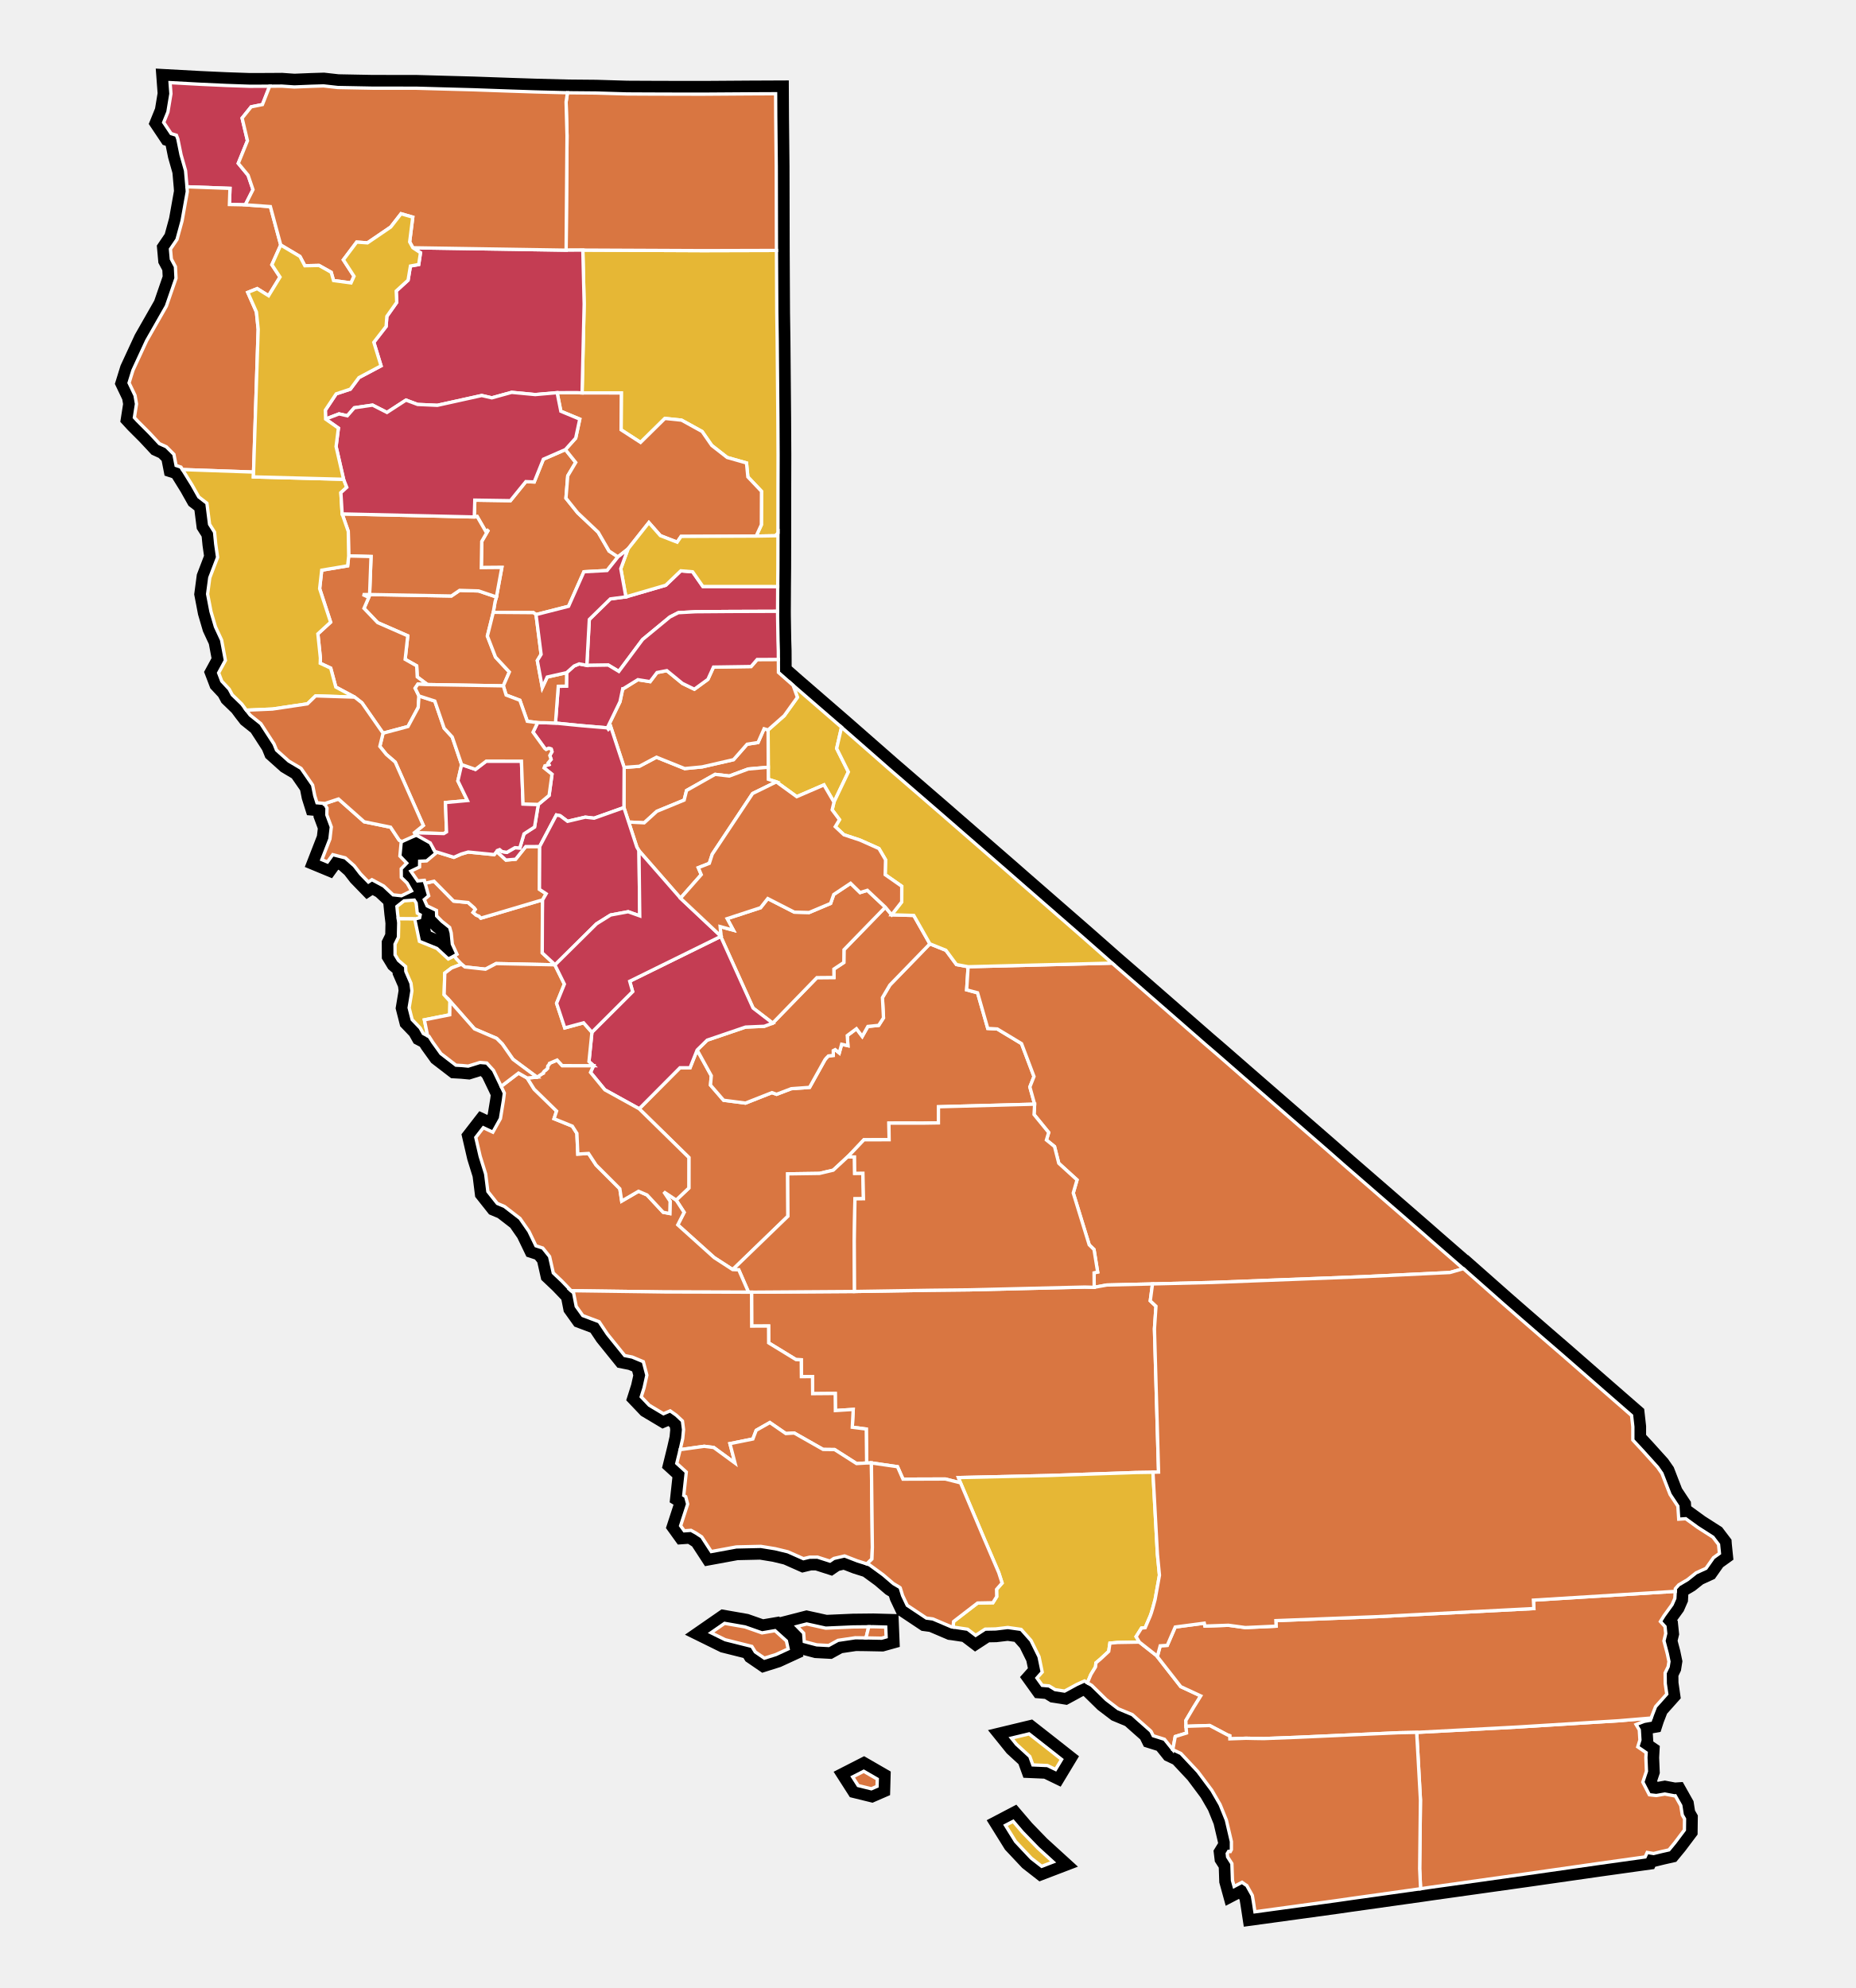
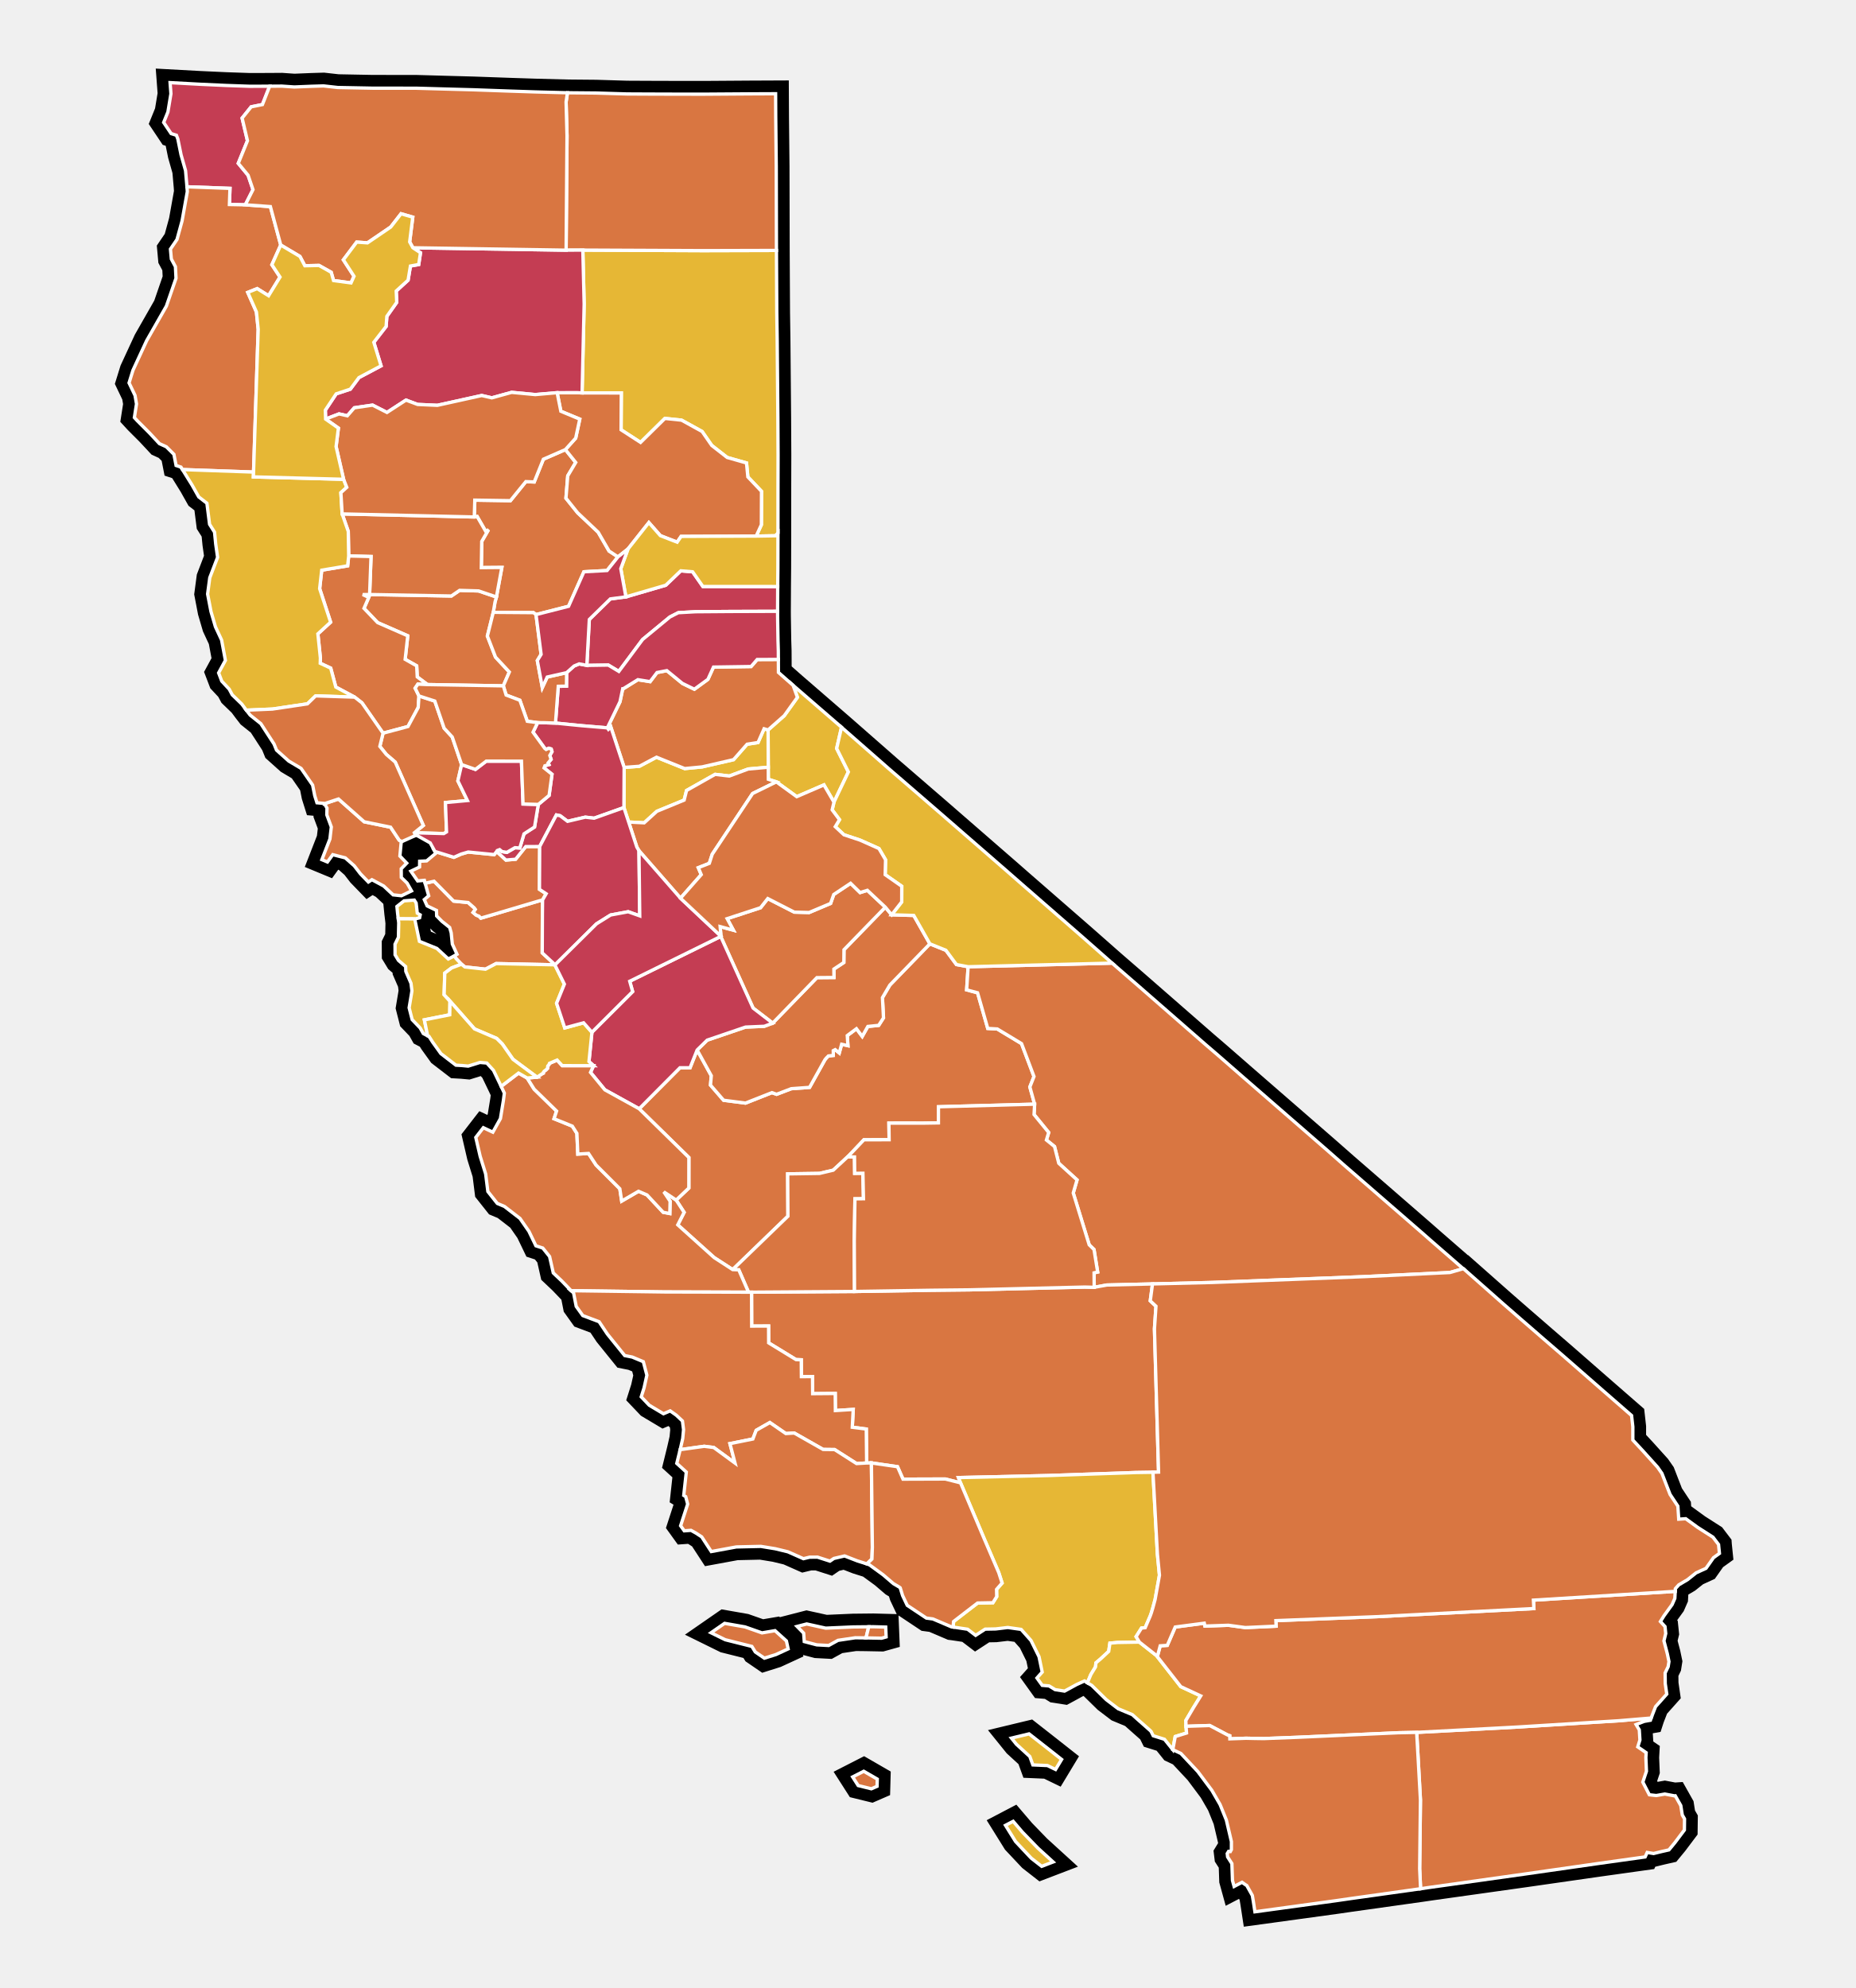
<svg xmlns="http://www.w3.org/2000/svg" id="cal-map" width="100%" height="100%" viewBox="0 0 700 750" version="1.1" xml:space="preserve" style="fill-rule:evenodd;clip-rule:evenodd;">
  <style type="text/css">
      svg#cal-map path#state-outline {
        fill: white;
        fill-rule: nonzero;
        stroke: black;
        stroke-width: 10px;
      }
      svg #county-boundaries path {
        fill-rule: nonzero;
        stroke: white;
        stroke-width: 1.25px;
      }
      svg path {
        fill: #bc3649;
      }
      /* default substantial */
      svg path.widespread {
        fill: #742a5c;
      }
      #alameda { fill: #d97641 !important; }
    #alpine { fill: #e6b735 !important; }
-     #amador { fill: #d97641 !important; }
+     #amador { fill: #e6b735 !important; }
    #butte { fill: #d97641 !important; }
    #calaveras { fill: #d97641 !important; }
    #colusa { fill: #d97641 !important; }
    #contra_costa { fill: #d97641 !important; }
    #del_norte { fill: #c43d53 !important; }
    #el_dorado { fill: #d97641 !important; }
    #fresno { fill: #d97641 !important; }
    #glenn { fill: #d97641 !important; }
    #humboldt { fill: #d97641 !important; }
    #imperial { fill: #d97641 !important; }
    #inyo { fill: #d97641 !important; }
    #kern { fill: #d97641 !important; }
    #kings { fill: #d97641 !important; }
    #lake { fill: #d97641 !important; }
    #lassen { fill: #e6b735 !important; }
    #los_angeles { fill: #e6b735 !important; }
    #madera { fill: #d97641 !important; }
    #marin { fill: #d97641 !important; }
    #mariposa { fill: #d97641 !important; }
    #mendocino { fill: #e6b735 !important; }
    #merced { fill: #c43d53 !important; }
    #modoc { fill: #d97641 !important; }
    #mono { fill: #e6b735 !important; }
    #monterey { fill: #d97641 !important; }
    #napa { fill: #d97641 !important; }
    #nevada { fill: #c43d53 !important; }
-     #orange { fill: #d97641 !important; }
+     #orange { fill: #e6b735 !important; }
    #placer { fill: #c43d53 !important; }
    #plumas { fill: #d97641 !important; }
    #riverside { fill: #d97641 !important; }
    #sacramento { fill: #c43d53 !important; }
    #san_benito { fill: #d97641 !important; }
    #san_bernardino { fill: #d97641 !important; }
    #san_diego { fill: #d97641 !important; }
    #san_francisco { fill: #e6b735 !important; }
    #san_joaquin { fill: #c43d53 !important; }
    #san_luis_obispo { fill: #d97641 !important; }
    #san_mateo { fill: #e6b735 !important; }
    #santa_barbara { fill: #d97641 !important; }
-     #santa_clara { fill: #d97641 !important; }
-     #santa_cruz { fill: #d97641 !important; }
+     #santa_clara { fill: #e6b735 !important; }
+     #santa_cruz { fill: #e6b735 !important; }
    #shasta { fill: #c43d53 !important; }
    #sierra { fill: #e6b735 !important; }
    #siskiyou { fill: #d97641 !important; }
    #solano { fill: #c43d53 !important; }
    #sonoma { fill: #d97641 !important; }
    #stanislaus { fill: #c43d53 !important; }
    #sutter { fill: #d97641 !important; }
-     #tehama { fill: #c43d53 !important; }
+     #tehama { fill: #d97641 !important; }
    #trinity { fill: #e6b735 !important; }
    #tulare { fill: #d97641 !important; }
    #tuolumne { fill: #d97641 !important; }
    #ventura { fill: #d97641 !important; }
    #yolo { fill: #d97641 !important; }
    #yuba { fill: #c43d53 !important; }
    
    </style>
  <g transform="matrix(1,0,0,1,48.6858,-223.786)">
    <g id="map-layers">
      <g id="land">
        <path id="state-outline" d="M244.715,445.062L244.665,454.412L244.675,456.227L244.823,465.394L244.944,469.296L244.987,477.464L250.519,482.332L268.692,498.068L268.793,498.157L283.514,511.061L286.365,513.566L293.401,519.641L305.472,530.072L331.622,552.808L335.865,556.527L359.777,577.365L370.864,587.136L379.886,594.95L405.955,617.709L410.726,621.808L420.616,630.437L451.77,657.523L458.56,663.496L475.866,678.516L488.258,689.278L491.093,691.773L503.33,702.423L503.434,702.417L518.373,715.624L524.652,721.099L533.706,728.956L541.012,735.265L556.02,748.381L566.848,757.813L567.326,762.061L567.323,767.067L571.074,771.109L576.665,777.307L578.303,779.66L581.365,787.566L584.314,792.018L584.635,796.915L587.286,796.74L591.763,799.996L597.557,803.705L599.665,806.478L599.678,806.659L600,809.826L597.76,811.436L594.932,815.453L591.199,817.16L587.948,819.744L584.653,821.69L583.357,823.141L583.315,824.146L583.166,826.798L582.14,829.143L579.09,833.348L577.729,835.531L579.459,837.425L579.734,840.05L579.054,842.827L580.33,847.667L580.951,850.634L580.645,852.568L579.505,854.92L579.546,858.928L580.123,862.902L575.897,867.637L574.227,871.936L573.956,872.773L571.608,873.194L568.553,874.386L569.757,876.408L569.994,880.223L569.182,882.826L572.344,885.001L572.242,886.831L572.457,892.015L571.087,896.113L573.551,900.885L576.172,901.177L579.389,900.609L583.011,901.291L583.335,901.27L585.417,904.968L585.97,908.49L586.827,909.986L586.772,914.187L583.165,918.981L580.942,921.678L578.153,922.31L575.151,923.046L572.732,922.649L571.966,924.339L554.801,926.743L526.504,930.801L490.931,935.798L487.253,936.337L460.624,940.079L455.318,940.848L441.232,942.782L424.753,945.041L424.183,941.324L423.769,938.878L421.676,935.125L421.119,934.78L419.892,933.912L416.901,935.475L416.279,933.218L416.058,926.847L414.451,924.351L414.299,923.081L414.813,922.243L415.467,922.311L415.875,921.568L415.879,918.562L414.607,913.139L413.972,910.428L411.607,904.589L408.506,899.229L403.194,892.12L396.826,885.313L393.762,883.862L390.625,879.953L386.385,878.624L385.583,877.009L385.25,876.655L380.169,872.161L378.513,870.661L373.184,868.444L368.686,865.017L363.177,859.612L361.543,858.653L360.452,857.952L357.482,859.301L354.518,860.92L352.929,861.777L349.374,861.224L348.394,860.61L347.088,859.821L344.509,859.607L342.516,856.831L344.503,854.604L343.302,848.809L340.278,842.691L336.552,838.496L331.515,837.782L326.931,838.328L322.978,838.403L319.387,840.743L316.353,838.433L310.89,837.617L310.248,837.537L303.258,834.556L300.797,834.23L293.578,829.423L291.822,825.719L290.931,822.821L290.608,822.553L288.354,821.218L284.48,817.903L279.328,814.144L278.367,813.791L274.738,812.648L269.935,810.787L265.903,811.733L264.423,812.745L259.733,811.238L256.756,811.259L254.421,811.821L248.558,809.221L243.77,808.065L238.348,807.179L229.106,807.389L219.651,809.128L216.039,803.585L213.81,802.131L212.006,801.13L209.459,801.309L208.082,799.398L210.744,791.224L210.005,788.406L209.265,787.951L210.228,779.14L206.64,775.864L207.916,770.688L208.872,766.511L209.193,763.15L208.776,759.88L206.463,757.696L204.15,756.057L201.62,757.14L196.262,753.944L193.224,750.753L194.289,747.398L195.359,742.589L194.014,737.498L189.826,735.754L186.997,735.194L180.443,727.074L177.334,722.422L171.179,720.105L168.699,716.633L167.699,711.54L166.767,710.715L163.252,707.05L160.048,704.022L158.653,697.834L156.084,694.629L153.49,693.783L150.849,688.305L147.478,683.453L141.617,678.928L138.933,677.801L135.366,673.301L134.532,666.663L132.459,660.005L130.812,652.9L133.658,649.222L137.248,650.91L140.109,645.777L141.237,638.895L141.583,636.177L140.383,633.62L137.484,627.589L134.954,624.828L132.387,624.608L127.944,625.989L125.582,625.769L123.322,625.639L117.642,621.273L114.538,616.95L113.143,614.746L112.633,614.554L111.007,613.706L109.818,611.595L106.804,608.45L105.665,603.979L106.482,599.095L106.718,597.557L106.366,594.736L104.414,590.249L104.349,588.433L101.641,586.107L100.359,583.992L100.343,579.999L101.623,577.394L101.739,571.951L101.568,570.405L101.308,568.312L101.057,565.765L103.747,563.644L107.616,563.361L108.306,564.464L108.737,568.285L109.844,568.942L109.619,570.026L107.981,570.447L107.776,570.534L109.544,578.919L116.122,581.586L120.437,585.567L122.703,584.428L123.734,583.81L121.965,579.968L121.53,575.695L120.954,573.688L118.043,571.367L116.045,569.334L115.982,567.245L112.454,565.545L111.382,563.164L113.036,561.744L111.706,556.999L111.423,555.905L108.88,556.127L106.316,552.444L109.594,550.877L109.637,548.7L111.058,548.637L112.276,548.571L115.779,545.643L115.385,545L113.623,541.79L108.417,538.874L108.111,538.959L102.9,541.301L102.697,541.296L102.176,546.731L104.755,549.417L102.682,551.552L102.714,554.819L104.903,556.953L106.569,559.891L102.771,561.718L99.627,561.378L96.043,558.032L91.628,555.662L90.288,556.538L87.315,553.472L84.954,550.419L81.58,547.431L76.846,546.22L74.846,548.982L72.74,548.109L75.785,540.293L76.309,535.768L74.61,531.185L74.677,528.645L73.711,526.985L73.713,526.895L70.892,526.637L70.056,523.982L69.258,519.966L64.897,513.67L60.242,510.903L55.633,506.771L54.696,504.473L49.706,496.783L45.69,493.569L44.244,491.706L42.514,489.379L38.918,485.9L37.786,483.774L34.982,480.773L33.788,477.644L36.352,472.919L34.915,465.242L32.592,460.257L30.899,454.476L29.638,447.892L30.453,441.745L33.408,434.037L32.69,429.016L32.252,424.549L30.375,421.576L29.372,413.636L26.292,411.254L23.787,406.8L20.154,400.94L19.597,400.011L17.745,399.395L16.92,395.183L14.072,392.347L11.458,391.154L7.68,387.096L3.14,382.548L2.011,381.32L2.813,376.172L2.257,372.967L-0,368.237L1.473,363.48L6.632,352.326L14.089,339.257L17.714,328.758L17.495,324.384L15.954,321.504L15.614,317.762L18.086,314.128L20.006,307.106L21.977,296.082L21.853,294.257L21.314,288.14L19.613,282.159L18.399,276.195L17.875,274.809L15.876,274.185L13.059,269.976L14.659,266.034L15.797,259.16L15.483,254.959L26.878,255.58L36.649,256.028L45.561,256.336L53.045,256.31L57.651,256.275L62.341,256.602L68.776,256.338L73.384,256.198L78.738,256.801L91.967,257.053L108.269,257.064L119.77,257.387L129.929,257.663L143.729,258.153L153.026,258.46L165.392,258.783L165.871,258.787L176.131,258.88L187.827,259.233L196.265,259.274L206.429,259.305L216.69,259.316L234.045,259.196L243.922,259.153L243.968,267.887L244.165,286.624L244.237,318.264L244.361,341.531L244.515,352.07L244.77,381.229L244.846,395.488L244.814,407.838L244.806,424.908L244.778,438.162L244.715,445.062ZM279.053,837.511L280.762,837.492L285.464,837.619L285.616,841.345L283.911,841.821L278.03,841.705L273.968,841.657L267.456,842.628L263.944,844.568L259.45,844.331L254.736,843.091L254.501,839.91L252.028,837.381L255.653,836.448L262.821,838.03L273.179,837.573L279.053,837.511ZM272.987,894.156L277.172,892.02L282.275,894.967L282.199,897.698L280.05,898.633L275.07,897.411L272.987,894.156ZM224.684,836.212L232.376,837.56L238.793,839.811L243.704,838.972L247.999,842.86L248.658,845.857L244.068,847.972L239.686,849.356L236.253,847.004L234.963,844.917L224.906,842.394L219.56,839.762L224.684,836.212ZM332.899,879.51L339.539,877.914L346.662,883.49L351.821,887.557L349.537,891.343L346.483,889.865L340.978,889.624L339.831,886.463L334.777,881.837L332.899,879.51ZM333.539,910.901L336.978,914.928L342.853,920.994L348.612,926.239L344.307,927.885L340.332,924.783L334.453,918.532L330.646,912.416L333.539,910.901Z" />
      </g>
      <g id="county-boundaries">
        <path id="alameda" d="M111.706,556.999L115.071,556.247L122.453,563.733L127.934,564.28L130.24,566.314L130.638,566.864L129.805,568.031L131.01,569.048L132.022,569.427L132.723,570.164L137.732,568.697L154.68,563.657L156.006,563.309L155.945,568.662L155.882,583.27L160.732,587.769L160.63,587.768L138.48,587.311L134.465,589.429L126.716,588.58L125.405,587.559L123.4,585.438L122.703,584.428L123.734,583.81L121.965,579.968L121.53,575.695L120.954,573.688L118.043,571.367L116.045,569.334L115.982,567.245L112.454,565.545L111.382,563.164L113.036,561.744L111.706,556.999Z" />
        <path id="alpine" d="M241.17,517.775L241.086,499.173L247.18,493.787L252.15,486.859L250.519,482.332L268.692,498.068L268.793,498.157L266.96,506.161L271.375,515.011L265.94,526.407L262.15,519.907L251.896,524.339L244.199,518.758L241.17,517.775Z" />
        <path id="amador" d="M186.779,513.3L192.52,512.875L198.975,509.452L209.634,513.742L216.18,513.112L228.054,510.378L233.169,504.557L237.288,503.908L239.577,498.726L241.086,499.173L241.15,513.238L233.6,513.902L226.456,516.551L221.115,515.923L210.329,522.001L209.417,525.629L199.109,529.87L194.343,534.207L188.482,533.907L186.694,528.453L186.779,513.3Z" />
        <path id="butte" d="M164.619,393.395L168.512,398.246L165.506,403.302L164.831,411.741L169.226,417.23L176.981,424.559L181.092,431.67L184.449,433.87L180.347,439.018L171.605,439.495L165.819,452.514L153.537,455.649L152.55,454.91L137.412,454.795L138.068,450.901L138.593,449.003L140.645,437.866L132.9,437.93L133.058,428.036L135.604,423.627L134.602,424.338L131.328,418.656L130.237,418.819L130.441,412.466L143.876,412.671L149.699,405.484L152.854,405.615L156.309,397.028L164.619,393.395Z" />
        <path id="calaveras" d="M188.482,533.907L194.343,534.207L199.109,529.87L209.417,525.629L210.329,522.001L221.115,515.923L226.456,516.551L233.6,513.902L241.15,513.238L241.17,517.775L244.199,518.758L235.243,523.152L220.025,546.049L218.912,549.497L214.755,551.131L215.87,553.762L208.044,562.647L192.375,544.724L191.571,543.359L188.482,533.907Z" />
        <path id="colusa" d="M90.751,448.075L121.586,448.632L124.707,446.509L131.865,446.72L138.593,449.003L138.068,450.901L137.412,454.795L135.182,463.748L138.256,471.691L143.475,477.303L141.199,482.535L112.571,482.05L108.724,479.159L108.509,474.979L104.161,472.528L105.149,463.652L93.788,458.679L88.634,453.29L90.427,449.157L88.163,448.103L90.751,448.075Z" />
        <path id="contra_costa" d="M115.385,545L122.54,547.218L125.298,545.995L127.945,545.223L137.758,546.193L138.687,545.027L142.188,548.253L145.841,547.94L149.651,543.179L154.917,543.152L154.832,559.303L157.353,560.965L156.006,563.309L154.68,563.657L137.732,568.697L132.723,570.164L132.022,569.427L131.01,569.048L129.805,568.031L130.638,566.864L130.24,566.314L127.934,564.28L122.453,563.733L115.071,556.247L111.706,556.999L111.423,555.905L108.88,556.127L106.316,552.444L109.594,550.877L109.637,548.7L111.058,548.637L112.276,548.571L115.779,545.643L115.385,545Z" />
        <path id="del_norte" d="M15.483,254.959L26.878,255.58L36.649,256.028L45.561,256.336L53.045,256.31L50.324,263.231L46.068,264.091L42.656,268.345L44.675,276.878L41.203,285.404L44.912,289.898L46.759,295.328L43.859,301.053L37.862,300.938L38.074,294.85L21.853,294.257L21.314,288.14L19.613,282.159L18.399,276.195L17.875,274.809L15.876,274.185L13.059,269.976L14.659,266.034L15.797,259.16L15.483,254.959Z" />
        <path id="el_dorado" d="M180.437,498.378L185.215,488.516L186.245,483.622L186.446,483.623L191.969,480.203L196.569,480.949L199.182,477.509L202.884,476.794L208.777,481.617L213.279,483.8L218.385,480.08L220.483,475.45L234.678,475.24L236.967,472.599L244.961,472.563L244.987,477.464L250.519,482.332L252.15,486.859L247.18,493.787L241.086,499.173L239.577,498.726L237.288,503.908L233.169,504.557L228.054,510.378L216.18,513.112L209.634,513.742L198.975,509.452L192.52,512.875L186.779,513.3L181.745,498.023L180.835,498.925L180.437,498.378Z" />
        <path id="fresno" d="M214.318,619.908L219.664,629.617L219.357,633.157L224.306,638.869L232.554,639.941L242.534,636L244.288,636.627L249.838,634.509L256.734,634.009L262.516,623.619L263.025,622.979L263.84,622.156L265.688,621.958L265.671,620.143L266.387,619.774L267.939,621.03L268.833,617.754L271.199,618.276L270.956,614.467L274.417,611.89L276.603,614.771L278.715,611.027L282.812,610.615L284.622,607.78L284.22,600.162L287.024,595.408L302.117,579.855L308.174,582.297L312.146,587.673L316.552,588.501L315.997,597.224L320.11,598.327L323.957,611.774L327.552,611.975L336.702,617.498L341.402,629.918L339.844,633.857L341.641,640.351L305.357,641.333L305.352,647.414L299.262,647.509L294.203,647.492L286.667,647.503L286.747,653.764L277.239,653.787L272.637,658.646L271.101,660.204L265.662,665.247L260.494,666.471L248.479,666.644L248.571,682.618L227.73,702.76L220.741,698.23L207.012,685.878L209.409,681.162L206.406,676.528L211.184,671.996L211.196,660.47L192.447,642.087L207.837,626.616L211.642,626.621L214.318,619.908Z" />
        <path id="glenn" d="M80.398,417.667L130.237,418.819L131.328,418.656L134.602,424.338L135.604,423.627L133.058,428.036L132.9,437.93L140.645,437.866L138.593,449.003L131.865,446.72L124.707,446.509L121.586,448.632L90.751,448.075L91.293,433.741L82.862,433.533L82.702,424.266L80.398,417.667Z" />
        <path id="humboldt" d="M21.853,294.257L38.074,294.85L37.862,300.938L43.859,301.053L53.322,301.728L57.227,316.222L53.885,323.665L56.948,328.308L52.638,335.355L48.341,332.67L44.788,334.099L48.053,341.48L48.718,348.048L46.966,401.882L20.154,400.94L19.597,400.011L17.745,399.395L16.92,395.183L14.072,392.347L11.458,391.154L7.68,387.096L3.14,382.548L2.011,381.32L2.813,376.172L2.257,372.967L-0,368.237L1.473,363.48L6.632,352.326L14.089,339.257L17.714,328.758L17.495,324.384L15.954,321.504L15.614,317.762L18.086,314.128L20.006,307.106L21.977,296.082L21.853,294.257Z" />
        <path id="imperial" d="M485.775,877.348L523.41,875.355L561.992,872.964L574.227,871.936L573.956,872.773L571.608,873.194L568.553,874.386L569.757,876.408L569.994,880.223L569.182,882.826L572.344,885.001L572.242,886.831L572.457,892.015L571.087,896.113L573.551,900.885L576.172,901.177L579.389,900.609L583.011,901.291L583.335,901.27L585.417,904.968L585.97,908.49L586.827,909.986L586.772,914.187L583.165,918.981L580.942,921.678L578.153,922.31L575.151,923.046L572.732,922.649L571.966,924.339L554.801,926.743L526.504,930.801L490.931,935.798L487.253,936.337L486.898,928.785L487.197,902.883L485.775,877.348Z" />
        <path id="inyo" d="M316.552,588.501L370.864,587.136L379.886,594.95L405.955,617.709L410.726,621.808L420.616,630.437L451.77,657.523L458.56,663.496L475.866,678.516L488.258,689.278L491.093,691.773L503.33,702.423L498.281,703.864L466.262,705.403L408.769,707.609L386.117,708.167L368.893,708.577L364.111,709.433L364.07,703.985L365.419,703.677L364.044,695.177L362.226,693.409L356.21,673.861L357.64,668.922L350.747,662.649L349.144,656.333L346.086,653.864L346.949,651.03L341.421,644.26L341.641,640.351L339.844,633.857L341.402,629.918L336.702,617.498L327.552,611.975L323.957,611.774L320.11,598.327L315.997,597.224L316.552,588.501Z" />
        <path id="kern" d="M234.848,711.275L273.693,711.012L302.302,710.553L317.025,710.396L360.557,709.345L364.111,709.433L368.893,708.577L386.117,708.167L385.267,714.551L387.421,716.575L386.846,725.131L388.397,779.149L386.283,779.214L379.832,779.314L346.96,780.448L312.914,781.226L313.689,783.212L307.951,781.764L291.979,781.819L289.908,777.122L280.064,775.697L278.268,775.717L278.127,762.91L272.85,762.239L273.203,755.513L266.47,755.941L266.412,749.493L257.896,749.562L257.848,743.114L253.647,743.144L253.605,736.787L251.611,736.709L241.302,730.408L241.274,724.052L234.89,724.076L234.848,711.275Z" />
        <path id="kings" d="M227.73,702.76L248.571,682.618L248.479,666.644L260.494,666.471L265.662,665.247L271.101,660.204L273.689,660.269L273.753,666.44L276.86,666.407L277.069,676.026L273.852,676.06L273.601,691.948L273.693,711.012L234.848,711.275L233.699,711.279L230.024,702.846L227.73,702.76Z" />
        <path id="lake" d="M82.862,433.533L91.293,433.741L90.751,448.075L88.163,448.103L90.427,449.157L88.634,453.29L93.788,458.679L105.149,463.652L104.161,472.528L108.509,474.979L108.724,479.159L112.571,482.05L108.969,481.887L107.936,483.409L109.379,486.343L109.091,490.694L105.229,497.876L95.83,500.393L87.867,488.95L85.113,486.794L77.995,482.982L76.08,475.85L72.128,474.018L72.183,472.022L71.234,462.917L76.043,458.508L71.903,445.865L72.691,438.894L82.47,437.246L82.862,433.533Z" />
        <path id="lassen" d="M171.194,318.135L216.688,318.338L244.237,318.264L244.361,341.531L244.515,352.07L244.77,381.229L244.846,395.488L244.814,407.838L244.806,424.908L243.92,425.911L236.592,426.035L238.555,421.76L238.602,409.139L233.451,403.71L232.941,398.444L225.648,396.373L219.835,391.839L216.195,386.572L208.437,382.297L202.153,381.647L192.979,390.695L185.629,385.934L185.712,372.037L170.911,372.018L171.694,338.499L171.194,318.135Z" />
        <path id="los_angeles" d="M332.899,879.51L339.539,877.914L346.662,883.49L351.821,887.557L349.537,891.343L346.483,889.865L340.978,889.624L339.831,886.463L334.777,881.837L332.899,879.51ZM333.539,910.901L336.978,914.928L342.853,920.994L348.612,926.239L344.307,927.885L340.332,924.783L334.453,918.532L330.646,912.416L333.539,910.901ZM313.689,783.212L312.914,781.226L346.96,780.448L379.832,779.314L386.283,779.214L387.964,810.163L388.737,818.051L387.095,827.195L386.231,830.405L385.648,832.332L385.253,833.435L383.354,837.858L381.968,837.989L379.923,841.232L381.16,843.289L372.924,843.431L370.042,843.692L369.591,846.797L366.561,849.607L364.779,851.109L364.605,852.66L362.857,855.526L361.543,858.653L360.452,857.952L357.482,859.301L354.518,860.92L352.929,861.777L349.374,861.224L348.394,860.61L347.088,859.821L344.509,859.607L342.516,856.831L344.503,854.604L343.302,848.809L340.278,842.691L336.552,838.496L331.515,837.782L326.931,838.328L322.978,838.403L319.387,840.743L316.353,838.433L310.89,837.617L311.069,835.523L316.127,831.617L320.126,828.545L325.885,828.437L327.333,826.135L327.28,823.409L329.363,821.004L328.115,817.119L322.659,804.407L313.689,783.212Z" />
        <path id="madera" d="M242.82,609.774L259.497,592.61L265.934,592.555L265.906,589.38L269.66,586.894L269.715,582.085L285.321,566.03L287.698,568.902L296.045,569.149L302.117,579.855L287.024,595.408L284.22,600.162L284.622,607.78L282.812,610.615L278.715,611.027L276.603,614.771L274.417,611.89L270.956,614.467L271.199,618.276L268.833,617.754L267.939,621.03L266.387,619.774L265.671,620.143L265.688,621.958L263.84,622.156L263.025,622.979L262.516,623.619L256.734,634.009L249.838,634.509L244.288,636.627L242.534,636L232.554,639.941L224.306,638.869L219.357,633.157L219.664,629.617L214.318,619.908L218.117,616.188L232.574,611.266L239.648,610.968L242.82,609.774Z" />
        <path id="marin" d="M73.711,526.985L79.009,525.219L88.699,533.81L98.666,535.854L101.899,540.735L102.9,541.301L102.697,541.296L102.176,546.731L104.755,549.417L102.682,551.552L102.714,554.819L104.903,556.953L106.569,559.891L102.771,561.718L99.627,561.378L96.043,558.032L91.628,555.662L90.288,556.538L87.315,553.472L84.954,550.419L81.58,547.431L76.846,546.22L74.846,548.982L72.74,548.109L75.785,540.293L76.309,535.768L74.61,531.185L74.677,528.645L73.711,526.985Z" />
        <path id="mariposa" d="M285.321,566.03L269.715,582.085L269.66,586.894L265.906,589.38L265.934,592.555L259.497,592.61L242.82,609.774L235.42,604.088L223.202,577.077L223.304,576.986L222.994,573.357L227.986,574.71L225.637,570.36L238.239,566.241L240.969,562.782L250.961,567.899L256.557,568.043L264.664,564.619L265.854,561.251L272.211,557.016L275.802,560.516L278.536,559.669L285.321,566.03Z" />
        <path id="mendocino" d="M20.154,400.94L46.966,401.882L46.907,403.697L80.935,404.602L82.14,407.631L79.915,409.662L80.398,417.667L82.702,424.266L82.862,433.533L82.47,437.246L72.691,438.894L71.903,445.865L76.043,458.508L71.234,462.917L72.183,472.022L72.128,474.018L76.08,475.85L77.995,482.982L85.113,486.794L70.389,486.318L67.296,489.318L54.094,491.29L44.244,491.706L42.514,489.379L38.918,485.9L37.786,483.774L34.982,480.773L33.788,477.644L36.352,472.919L34.915,465.242L32.592,460.257L30.899,454.476L29.638,447.892L30.453,441.745L33.408,434.037L32.69,429.016L32.252,424.549L30.375,421.576L29.372,413.636L26.292,411.254L23.787,406.8L20.154,400.94Z" />
        <path id="merced" d="M174.625,613.212L189.985,597.884L188.88,593.976L223.202,577.077L235.42,604.088L242.82,609.774L239.648,610.968L232.574,611.266L218.117,616.188L214.318,619.908L211.642,626.621L207.837,626.616L192.447,642.087L179.502,634.935L174.096,628.362L175.246,625.83L173.511,624.274L174.625,613.212Z" />
        <path id="modoc" d="M165.392,258.783L165.871,258.787L176.131,258.88L187.827,259.233L196.265,259.274L206.429,259.305L216.69,259.316L234.045,259.196L243.922,259.153L243.968,267.887L244.165,286.624L244.237,318.264L216.688,318.338L171.194,318.135L164.888,318.166L165.228,274.975L164.877,262.235L165.392,258.783Z" />
        <path id="mono" d="M265.94,526.407L271.375,515.011L266.96,506.161L268.793,498.157L283.514,511.061L286.365,513.566L293.401,519.641L305.472,530.072L331.622,552.808L335.865,556.527L359.777,577.365L370.864,587.136L316.552,588.501L312.146,587.673L308.174,582.297L302.117,579.855L296.045,569.149L287.698,568.902L291.497,564.042L291.517,558.143L285.266,553.78L285.397,548.152L282.913,543.919L275.788,540.735L269.695,538.712L266.429,535.658L268.022,533.011L265.26,529.317L265.94,526.407Z" />
        <path id="monterey" d="M140.383,633.62L146.935,628.625L150.204,630.481L152.83,634.687L161.295,642.948L160.336,645.842L167.225,648.632L168.957,651.37L169.302,659.178L173.339,658.939L176.203,663.318L185.157,672.271L185.857,676.904L192.204,673.215L195.414,674.59L201.516,681.145L204.007,681.605L204.122,676.977L201.745,673.431L206.406,676.528L209.409,681.162L207.012,685.878L220.741,698.23L227.73,702.76L230.024,702.846L233.699,711.279L202.059,711.194L166.767,710.715L163.252,707.05L160.048,704.022L158.653,697.834L156.084,694.629L153.49,693.783L150.849,688.305L147.478,683.453L141.617,678.928L138.933,677.801L135.366,673.301L134.532,666.663L132.459,660.005L130.812,652.9L133.658,649.222L137.248,650.91L140.109,645.777L141.237,638.895L141.583,636.177L140.383,633.62Z" />
        <path id="napa" d="M95.83,500.393L105.229,497.876L109.091,490.694L109.379,486.343L115.355,488.276L118.876,498.508L121.93,501.83L125.471,512.239L124.055,518.386L127.661,525.798L119.369,526.561L119.774,537.64L118.751,538.256L107.626,537.95L111.019,535.205L100.416,511.297L97.057,508.408L94.611,505.358L95.83,500.393Z" />
        <path id="nevada" d="M187.44,448.957L202.472,444.572L208.146,439.137L212.614,439.506L216.486,445.045L244.715,445.062L244.665,454.412L242.873,454.421L226.742,454.476L213.697,454.575L207.224,454.93L204.033,456.557L193.736,465.054L184.783,477.079L180.799,474.693L172.701,474.814L173.642,457.485L181.566,449.738L187.44,448.957Z" />
        <path id="orange" d="M381.16,843.289L387.956,848.637L387.961,848.819L396.782,860.102L404.304,863.59L401.65,867.863L398.693,872.874L398.762,875.056L398.951,877.599L394.686,878.917L393.762,883.862L390.625,879.953L386.385,878.624L385.583,877.009L385.25,876.655L380.169,872.161L378.513,870.661L373.184,868.444L368.686,865.017L363.177,859.612L361.543,858.653L362.857,855.526L364.605,852.66L364.779,851.109L366.561,849.607L369.591,846.797L370.042,843.692L372.924,843.431L381.16,843.289Z" />
        <path id="placer" d="M165.077,477.558L167.9,475.044L169.807,474.244L172.701,474.814L180.799,474.693L184.783,477.079L193.736,465.054L204.033,456.557L207.224,454.93L213.697,454.575L226.742,454.476L242.873,454.421L244.665,454.412L244.675,456.227L244.823,465.394L244.944,469.296L244.961,472.563L236.967,472.599L234.678,475.24L220.483,475.45L218.385,480.08L213.279,483.8L208.777,481.617L202.884,476.794L199.182,477.509L196.569,480.949L191.969,480.203L186.446,483.623L186.245,483.622L185.215,488.516L180.437,498.378L170.905,497.578L166.792,497.178L160.876,496.574L161.923,482.7L165.027,482.64L165.077,477.558Z" />
        <path id="plumas" d="M161.501,371.927L169.049,371.911L170.911,372.018L185.712,372.037L185.629,385.934L192.979,390.695L202.153,381.647L208.437,382.297L216.195,386.572L219.835,391.839L225.648,396.373L232.941,398.444L233.451,403.71L238.602,409.139L238.555,421.76L236.592,426.035L208.267,426.156L206.777,428.332L200.444,425.865L196.105,420.947L188.235,430.896L184.449,433.87L181.092,431.67L176.981,424.559L169.226,417.23L164.831,411.741L165.506,403.302L168.512,398.246L164.619,393.395L168.498,389.073L170.038,381.912L162.899,378.936L161.501,371.927Z" />
        <path id="riverside" d="M387.956,848.637L389.014,844.693L391.685,844.52L394.679,837.604L405.644,836.157L405.894,837.24L414.758,836.937L421.098,837.803L422.06,837.768L432.737,837.28L432.657,835.19L470.664,833.702L529.99,830.635L529.814,827.458L583.315,824.146L583.166,826.798L582.14,829.143L579.09,833.348L577.729,835.531L579.459,837.425L579.734,840.05L579.054,842.827L580.33,847.667L580.951,850.634L580.645,852.568L579.505,854.92L579.546,858.928L580.123,862.902L575.897,867.637L574.227,871.936L561.992,872.964L523.41,875.355L485.775,877.348L478.882,877.487L440.911,879.198L428.106,879.688L424.548,879.636L421.421,879.567L415.288,879.784L415.247,878.602L414.703,878.439L414.155,878.185L407.686,874.764L398.762,875.056L398.693,872.874L401.65,867.863L404.304,863.59L396.782,860.102L387.961,848.819L387.956,848.637Z" />
        <path id="sacramento" d="M154.394,527.266L158.469,523.864L159.564,515.89L156.569,513.498L156.88,512.684L158.395,512.247L158.1,511.609L159.222,510.26L158.735,508.803L159.555,507.36L159.264,506.358L158.362,506.076L157.351,506.519L156.853,506.15L152.402,500.018L154.152,496.409L156.661,496.438L160.876,496.574L166.792,497.178L170.905,497.578L180.437,498.378L180.835,498.925L181.745,498.023L186.779,513.3L186.694,528.453L175.454,532.461L172.123,532.071L165.438,533.645L162.629,531.53L161.218,531.243L154.917,543.152L149.651,543.179L145.841,547.94L142.188,548.253L138.687,545.027L138.895,544.667L139.812,544.318L140.713,545.056L142.532,545.354L145.595,543.581L147.416,543.695L149.003,538.362L152.98,535.779L154.394,527.266Z" />
        <path id="san_benito" d="M150.204,630.481L153.913,630.163L155.779,628.913L156.296,628.647L156.299,628.375L156.613,627.924L157.235,627.477L157.859,626.849L157.972,625.943L158.388,625.493L158.599,624.951L161.49,623.711L163.422,625.817L175.246,625.83L174.096,628.362L179.502,634.935L192.447,642.087L211.196,660.47L211.184,671.996L206.406,676.528L201.745,673.431L204.122,676.977L204.007,681.605L201.516,681.145L195.414,674.59L192.204,673.215L185.857,676.904L185.157,672.271L176.203,663.318L173.339,658.939L169.302,659.178L168.957,651.37L167.225,648.632L160.336,645.842L161.295,642.948L152.83,634.687L150.204,630.481Z" />
        <path id="san_bernardino" d="M386.283,779.214L388.397,779.149L386.846,725.131L387.421,716.575L385.267,714.551L386.117,708.167L408.769,707.609L466.262,705.403L498.281,703.864L503.33,702.423L503.434,702.417L518.373,715.624L524.652,721.099L533.706,728.956L541.012,735.265L556.02,748.381L566.848,757.813L567.326,762.061L567.323,767.067L571.074,771.109L576.665,777.307L578.303,779.66L581.365,787.566L584.314,792.018L584.635,796.915L587.286,796.74L591.763,799.996L597.557,803.705L599.665,806.478L599.678,806.659L600,809.826L597.76,811.436L594.932,815.453L591.199,817.16L587.948,819.744L584.653,821.69L583.357,823.141L583.315,824.146L529.814,827.458L529.99,830.635L470.664,833.702L432.657,835.19L432.737,837.28L422.06,837.768L421.098,837.803L414.758,836.937L405.894,837.24L405.644,836.157L394.679,837.604L391.685,844.52L389.014,844.693L387.956,848.637L381.16,843.289L379.923,841.232L381.968,837.989L383.354,837.858L385.253,833.435L385.648,832.332L386.231,830.405L387.095,827.195L388.737,818.051L387.964,810.163L386.283,779.214Z" />
        <path id="san_diego" d="M393.762,883.862L394.686,878.917L398.951,877.599L398.762,875.056L407.686,874.764L414.155,878.185L414.703,878.439L415.247,878.602L415.288,879.784L421.421,879.567L424.548,879.636L428.106,879.688L440.911,879.198L478.882,877.487L485.775,877.348L487.197,902.883L486.898,928.785L487.253,936.337L460.624,940.079L455.318,940.848L441.232,942.782L424.753,945.041L424.183,941.324L423.769,938.878L421.676,935.125L421.119,934.78L419.892,933.912L416.901,935.475L416.279,933.218L416.058,926.847L414.451,924.351L414.299,923.081L414.813,922.243L415.467,922.311L415.875,921.568L415.879,918.562L414.607,913.139L413.972,910.428L411.607,904.589L408.506,899.229L403.194,892.12L396.826,885.313L393.762,883.862Z" />
        <path id="san_francisco" d="M107.981,570.447L101.568,570.405L101.308,568.312L101.057,565.765L103.747,563.644L107.616,563.361L108.306,564.464L108.737,568.285L109.844,568.942L109.619,570.026L107.981,570.447Z" />
        <path id="san_luis_obispo" d="M166.767,710.715L202.059,711.194L233.699,711.279L234.848,711.275L234.89,724.076L241.274,724.052L241.302,730.408L251.611,736.709L253.605,736.787L253.647,743.144L257.848,743.114L257.896,749.562L266.412,749.493L266.47,755.941L273.203,755.513L272.85,762.239L278.127,762.91L278.268,775.717L274.467,775.939L266.179,770.659L261.851,770.605L250.941,764.414L247.779,764.614L241.751,760.466L236.599,763.393L235.345,766.667L226.699,768.415L228.614,775.77L220.581,769.876L216.993,769.423L207.916,770.688L208.872,766.511L209.193,763.15L208.776,759.88L206.463,757.696L204.15,756.057L201.62,757.14L196.262,753.944L193.224,750.753L194.289,747.398L195.359,742.589L194.014,737.498L189.826,735.754L186.997,735.194L180.443,727.074L177.334,722.422L171.179,720.105L168.699,716.633L167.699,711.54L166.767,710.715Z" />
        <path id="san_joaquin" d="M154.917,543.152L161.218,531.243L162.629,531.53L165.438,533.645L172.123,532.071L175.454,532.461L186.694,528.453L188.482,533.907L191.571,543.359L192.375,544.724L192.67,569.315L188.303,567.751L181.683,568.982L176.368,572.302L160.732,587.769L155.882,583.27L155.945,568.662L156.006,563.309L157.353,560.965L154.832,559.303L154.917,543.152Z" />
        <path id="san_mateo" d="M101.568,570.405L107.981,570.447L107.776,570.534L109.544,578.919L116.122,581.586L120.437,585.567L122.703,584.428L123.4,585.438L125.405,587.559L121.705,588.947L119.116,590.898L118.866,599.061L121.075,601.46L120.984,606.631L111.416,608.541L112.633,614.554L111.007,613.706L109.818,611.595L106.804,608.45L105.665,603.979L106.482,599.095L106.718,597.557L106.366,594.736L104.414,590.249L104.349,588.433L101.641,586.107L100.359,583.992L100.343,579.999L101.623,577.394L101.739,571.951L101.568,570.405Z" />
        <path id="santa_barbara" d="M279.053,837.511L278.03,841.705L273.968,841.657L267.456,842.628L263.944,844.568L259.45,844.331L254.736,843.091L254.501,839.91L252.028,837.381L255.653,836.448L262.821,838.03L273.179,837.573L279.053,837.511ZM224.684,836.212L232.376,837.56L238.793,839.811L243.704,838.972L247.999,842.86L248.658,845.857L244.068,847.972L239.686,849.356L236.253,847.004L234.963,844.917L224.906,842.394L219.56,839.762L224.684,836.212ZM207.916,770.688L216.993,769.423L220.581,769.876L228.614,775.77L226.699,768.415L235.345,766.667L236.599,763.393L241.751,760.466L247.779,764.614L250.941,764.414L261.851,770.605L266.179,770.659L274.467,775.939L278.268,775.717L280.064,775.697L280.424,807.588L280.261,811.953L278.367,813.791L274.738,812.648L269.935,810.787L265.903,811.733L264.423,812.745L259.733,811.238L256.756,811.259L254.421,811.821L248.558,809.221L243.77,808.065L238.348,807.179L229.106,807.389L219.651,809.128L216.039,803.585L213.81,802.131L212.006,801.13L209.459,801.309L208.082,799.398L210.744,791.224L210.005,788.406L209.265,787.951L210.228,779.14L206.64,775.864L207.916,770.688Z" />
        <path id="santa_clara" d="M125.405,587.559L126.716,588.58L134.465,589.429L138.48,587.311L160.63,587.768L164.235,595.063L161.298,602.293L164.382,611.58L171.475,609.647L174.625,613.212L173.511,624.274L175.246,625.83L163.422,625.817L161.49,623.711L158.599,624.951L158.388,625.493L157.972,625.943L157.859,626.849L157.235,627.477L156.613,627.924L156.299,628.375L156.296,628.647L155.779,628.913L153.913,630.163L144.843,623.425L140.812,617.653L138.686,615.536L130.327,611.961L121.075,601.46L118.866,599.061L119.116,590.898L121.705,588.947L125.405,587.559Z" />
        <path id="santa_cruz" d="M121.075,601.46L130.327,611.961L138.686,615.536L140.812,617.653L144.843,623.425L153.913,630.163L150.204,630.481L146.935,628.625L140.383,633.62L137.484,627.589L134.954,624.828L132.387,624.608L127.944,625.989L125.582,625.769L123.322,625.639L117.642,621.273L114.538,616.95L113.143,614.746L112.633,614.554L111.416,608.541L120.984,606.631L121.075,601.46Z" />
        <path id="shasta" d="M107.079,317.256L164.888,318.166L171.194,318.135L171.694,338.499L170.911,372.018L169.049,371.911L161.501,371.927L153.258,372.65L144.347,371.806L136.865,373.877L133.054,372.999L116.311,376.699L108.859,376.368L104.478,374.731L97.306,379.386L91.873,376.623L84.975,377.634L82.344,380.656L79.219,379.938L74.156,381.891L74.051,378.527L78.144,372.368L83.487,370.6L86.734,366.23L95.068,361.798L92.345,352.918L96.978,346.938L97.262,343.128L100.989,337.85L100.793,333.573L105.262,329.49L106.155,324.146L109.276,323.576L109.951,319.135L107.079,317.256Z" />
        <path id="sierra" d="M188.235,430.896L196.105,420.947L200.444,425.865L206.777,428.332L208.267,426.156L236.592,426.035L243.92,425.911L244.806,424.908L244.778,438.162L244.715,445.062L216.486,445.045L212.614,439.506L208.146,439.137L202.472,444.572L187.44,448.957L185.514,438.325L188.235,430.896Z" />
        <path id="siskiyou" d="M53.045,256.31L57.651,256.275L62.341,256.602L68.776,256.338L73.384,256.198L78.738,256.801L91.967,257.053L108.269,257.064L119.77,257.387L129.929,257.663L143.729,258.153L153.026,258.46L165.392,258.783L164.877,262.235L165.228,274.975L164.888,318.166L107.079,317.256L105.866,315.048L107.036,305.707L102.611,304.429L98.721,309.433L89.95,315.407L85.882,315.123L80.855,321.812L84.873,328.008L83.738,330.524L77.146,329.623L76.258,326.507L71.664,323.925L66.315,324.044L64.475,320.534L57.227,316.222L53.322,301.728L43.859,301.053L46.759,295.328L44.912,289.898L41.203,285.404L44.675,276.878L42.656,268.345L46.068,264.091L50.324,263.231L53.045,256.31Z" />
        <path id="solano" d="M107.626,537.95L118.751,538.256L119.774,537.64L119.369,526.561L127.661,525.798L124.055,518.386L125.471,512.239L130.677,514.05L134.754,510.938L148.042,510.944L148.641,527.105L154.394,527.266L152.98,535.779L149.003,538.362L147.416,543.695L145.595,543.581L142.532,545.354L140.713,545.056L139.812,544.318L138.895,544.667L138.687,545.027L137.758,546.193L127.945,545.223L125.298,545.995L122.54,547.218L115.385,545L113.623,541.79L108.417,538.874L108.111,538.959L107.626,537.95Z" />
        <path id="sonoma" d="M44.244,491.706L54.094,491.29L67.296,489.318L70.389,486.318L85.113,486.794L87.867,488.95L95.83,500.393L94.611,505.358L97.057,508.408L100.416,511.297L111.019,535.205L107.626,537.95L108.111,538.959L102.9,541.301L101.899,540.735L98.666,535.854L88.699,533.81L79.009,525.219L73.711,526.985L73.713,526.895L70.892,526.637L70.056,523.982L69.258,519.966L64.897,513.67L60.242,510.903L55.633,506.771L54.696,504.473L49.706,496.783L45.69,493.569L44.244,491.706Z" />
        <path id="stanislaus" d="M160.732,587.769L176.368,572.302L181.683,568.982L188.303,567.751L192.67,569.315L192.375,544.724L208.044,562.647L223.304,576.986L223.202,577.077L188.88,593.976L189.985,597.884L174.625,613.212L171.475,609.647L164.382,611.58L161.298,602.293L164.235,595.063L160.63,587.768L160.732,587.769Z" />
        <path id="sutter" d="M137.412,454.795L152.55,454.91L153.537,455.649L155.454,470.648L154.028,472.991L155.91,483.179L157.757,479.206L165.077,477.558L165.027,482.64L161.923,482.7L160.876,496.574L156.661,496.438L154.152,496.409L150.243,495.907L147.436,487.975L142.252,485.999L141.199,482.535L143.475,477.303L138.256,471.691L135.182,463.748L137.412,454.795Z" />
        <path id="tehama" d="M74.156,381.891L79.219,379.938L82.344,380.656L84.975,377.634L91.873,376.623L97.306,379.386L104.478,374.731L108.859,376.368L116.311,376.699L133.054,372.999L136.865,373.877L144.347,371.806L153.258,372.65L161.501,371.927L162.899,378.936L170.038,381.912L168.498,389.073L164.619,393.395L156.309,397.028L152.854,405.615L149.699,405.484L143.876,412.671L130.441,412.466L130.237,418.819L80.398,417.667L79.915,409.662L82.14,407.631L80.935,404.602L78.105,392.264L78.979,385.292L74.156,381.891Z" />
        <path id="trinity" d="M57.227,316.222L64.475,320.534L66.315,324.044L71.664,323.925L76.258,326.507L77.146,329.623L83.738,330.524L84.873,328.008L80.855,321.812L85.882,315.123L89.95,315.407L98.721,309.433L102.611,304.429L107.036,305.707L105.866,315.048L107.079,317.256L109.951,319.135L109.276,323.576L106.155,324.146L105.262,329.49L100.793,333.573L100.989,337.85L97.262,343.128L96.978,346.938L92.345,352.918L95.068,361.798L86.734,366.23L83.487,370.6L78.144,372.368L74.051,378.527L74.156,381.891L78.979,385.292L78.105,392.264L80.935,404.602L46.907,403.697L48.718,348.048L48.053,341.48L44.788,334.099L48.341,332.67L52.638,335.355L56.948,328.308L53.885,323.665L57.227,316.222Z" />
        <path id="tulare" d="M341.641,640.351L341.421,644.26L346.949,651.03L346.086,653.864L349.144,656.333L350.747,662.649L357.64,668.922L356.21,673.861L362.226,693.409L364.044,695.177L365.419,703.677L364.07,703.985L364.111,709.433L360.557,709.345L317.025,710.396L302.302,710.553L273.693,711.012L273.601,691.948L273.852,676.06L277.069,676.026L276.86,666.407L273.753,666.44L273.689,660.269L271.101,660.204L272.637,658.646L277.239,653.787L286.747,653.764L286.667,647.503L294.203,647.492L299.262,647.509L305.352,647.414L305.357,641.333L341.641,640.351Z" />
        <path id="tuolumne" d="M244.199,518.758L251.896,524.339L262.15,519.907L265.94,526.407L265.26,529.317L268.022,533.011L266.429,535.658L269.695,538.712L275.788,540.735L282.913,543.919L285.397,548.152L285.266,553.78L291.517,558.143L291.497,564.042L287.698,568.902L285.321,566.03L278.536,559.669L275.802,560.516L272.211,557.016L265.854,561.251L264.664,564.619L256.557,568.043L250.961,567.899L240.969,562.782L238.239,566.241L225.637,570.36L227.986,574.71L222.994,573.357L223.304,576.986L208.044,562.647L215.87,553.762L214.755,551.131L218.912,549.497L220.025,546.049L235.243,523.152L244.199,518.758Z" />
        <path id="ventura" d="M278.367,813.791L280.261,811.953L280.424,807.588L280.064,775.697L289.908,777.122L291.979,781.819L307.951,781.764L313.689,783.212L322.659,804.407L328.115,817.119L329.363,821.004L327.28,823.409L327.333,826.135L325.885,828.437L320.126,828.545L316.127,831.617L311.069,835.523L310.89,837.617L310.248,837.537L303.258,834.556L300.797,834.23L293.578,829.423L291.822,825.719L290.931,822.821L290.608,822.553L288.354,821.218L284.48,817.903L279.328,814.144L278.367,813.791ZM279.053,837.511L280.762,837.492L285.464,837.619L285.616,841.345L283.911,841.821L278.03,841.705L279.053,837.511ZM272.987,894.156L277.172,892.02L282.275,894.967L282.199,897.698L280.05,898.633L275.07,897.411L272.987,894.156Z" />
        <path id="yolo" d="M112.571,482.05L141.199,482.535L142.252,485.999L147.436,487.975L150.243,495.907L154.152,496.409L152.402,500.018L156.853,506.15L157.351,506.519L158.362,506.076L159.264,506.358L159.555,507.36L158.735,508.803L159.222,510.26L158.1,511.609L158.395,512.247L156.88,512.684L156.569,513.498L159.564,515.89L158.469,523.864L154.394,527.266L148.641,527.105L148.042,510.944L134.754,510.938L130.677,514.05L125.471,512.239L121.93,501.83L118.876,498.508L115.355,488.276L109.379,486.343L107.936,483.409L108.969,481.887L112.571,482.05Z" />
        <path id="yuba" d="M153.537,455.649L165.819,452.514L171.605,439.495L180.347,439.018L184.449,433.87L188.235,430.896L185.514,438.325L187.44,448.957L181.566,449.738L173.642,457.485L172.701,474.814L169.807,474.244L167.9,475.044L165.077,477.558L157.757,479.206L155.91,483.179L154.028,472.991L155.454,470.648L153.537,455.649Z" />
      </g>
    </g>
  </g>
</svg>
